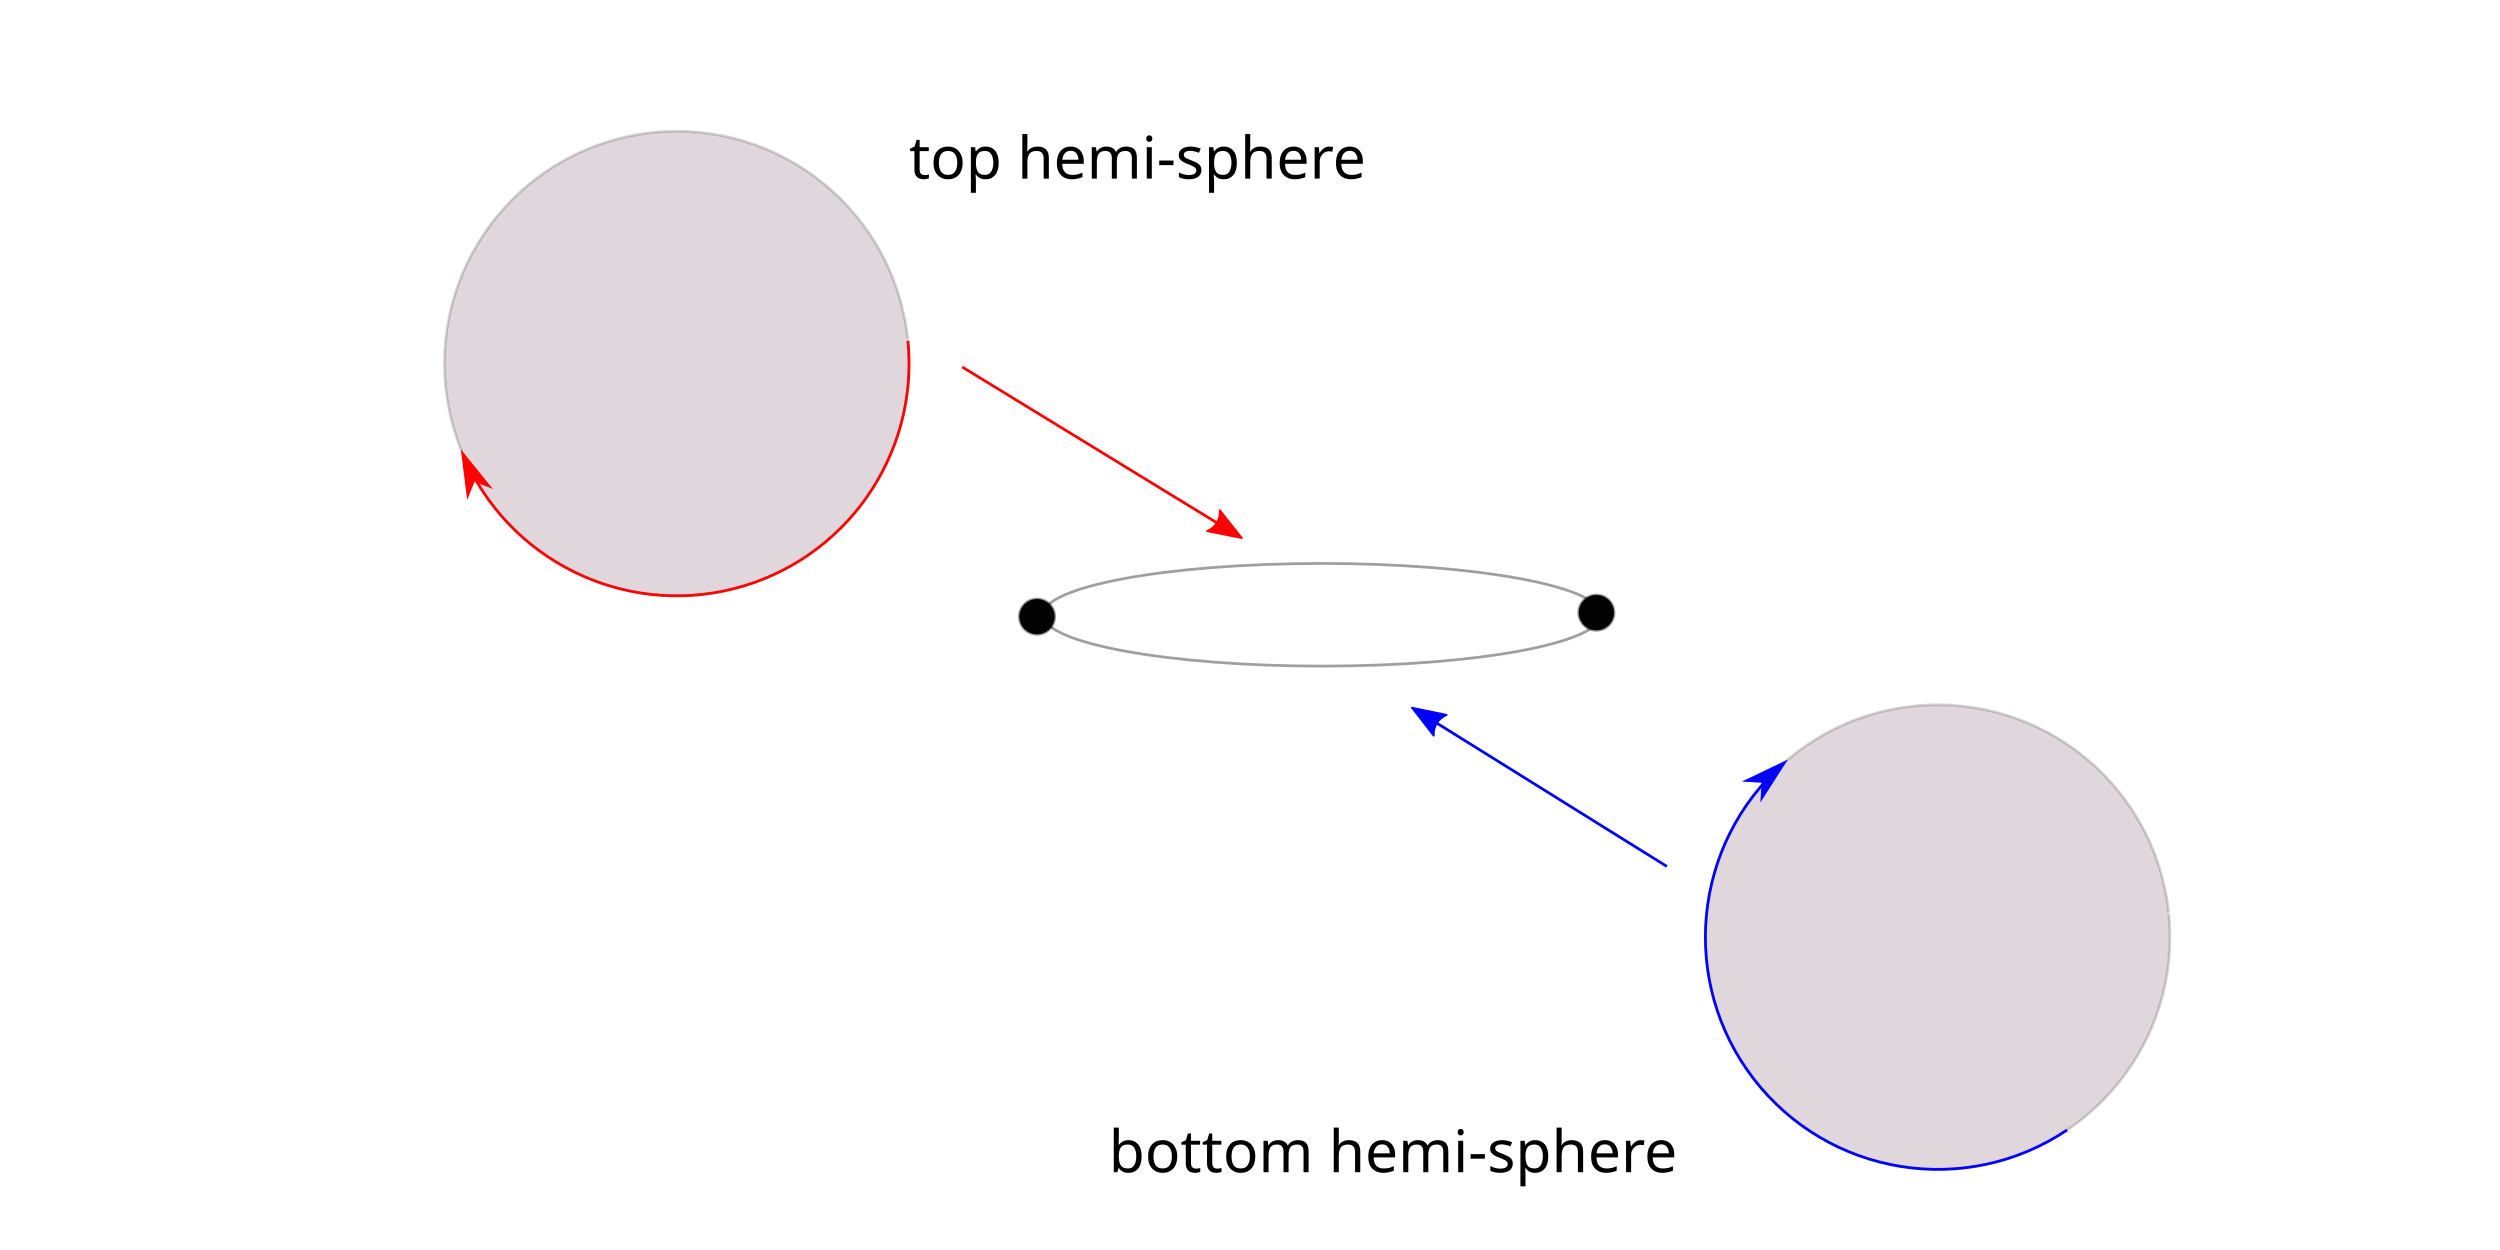
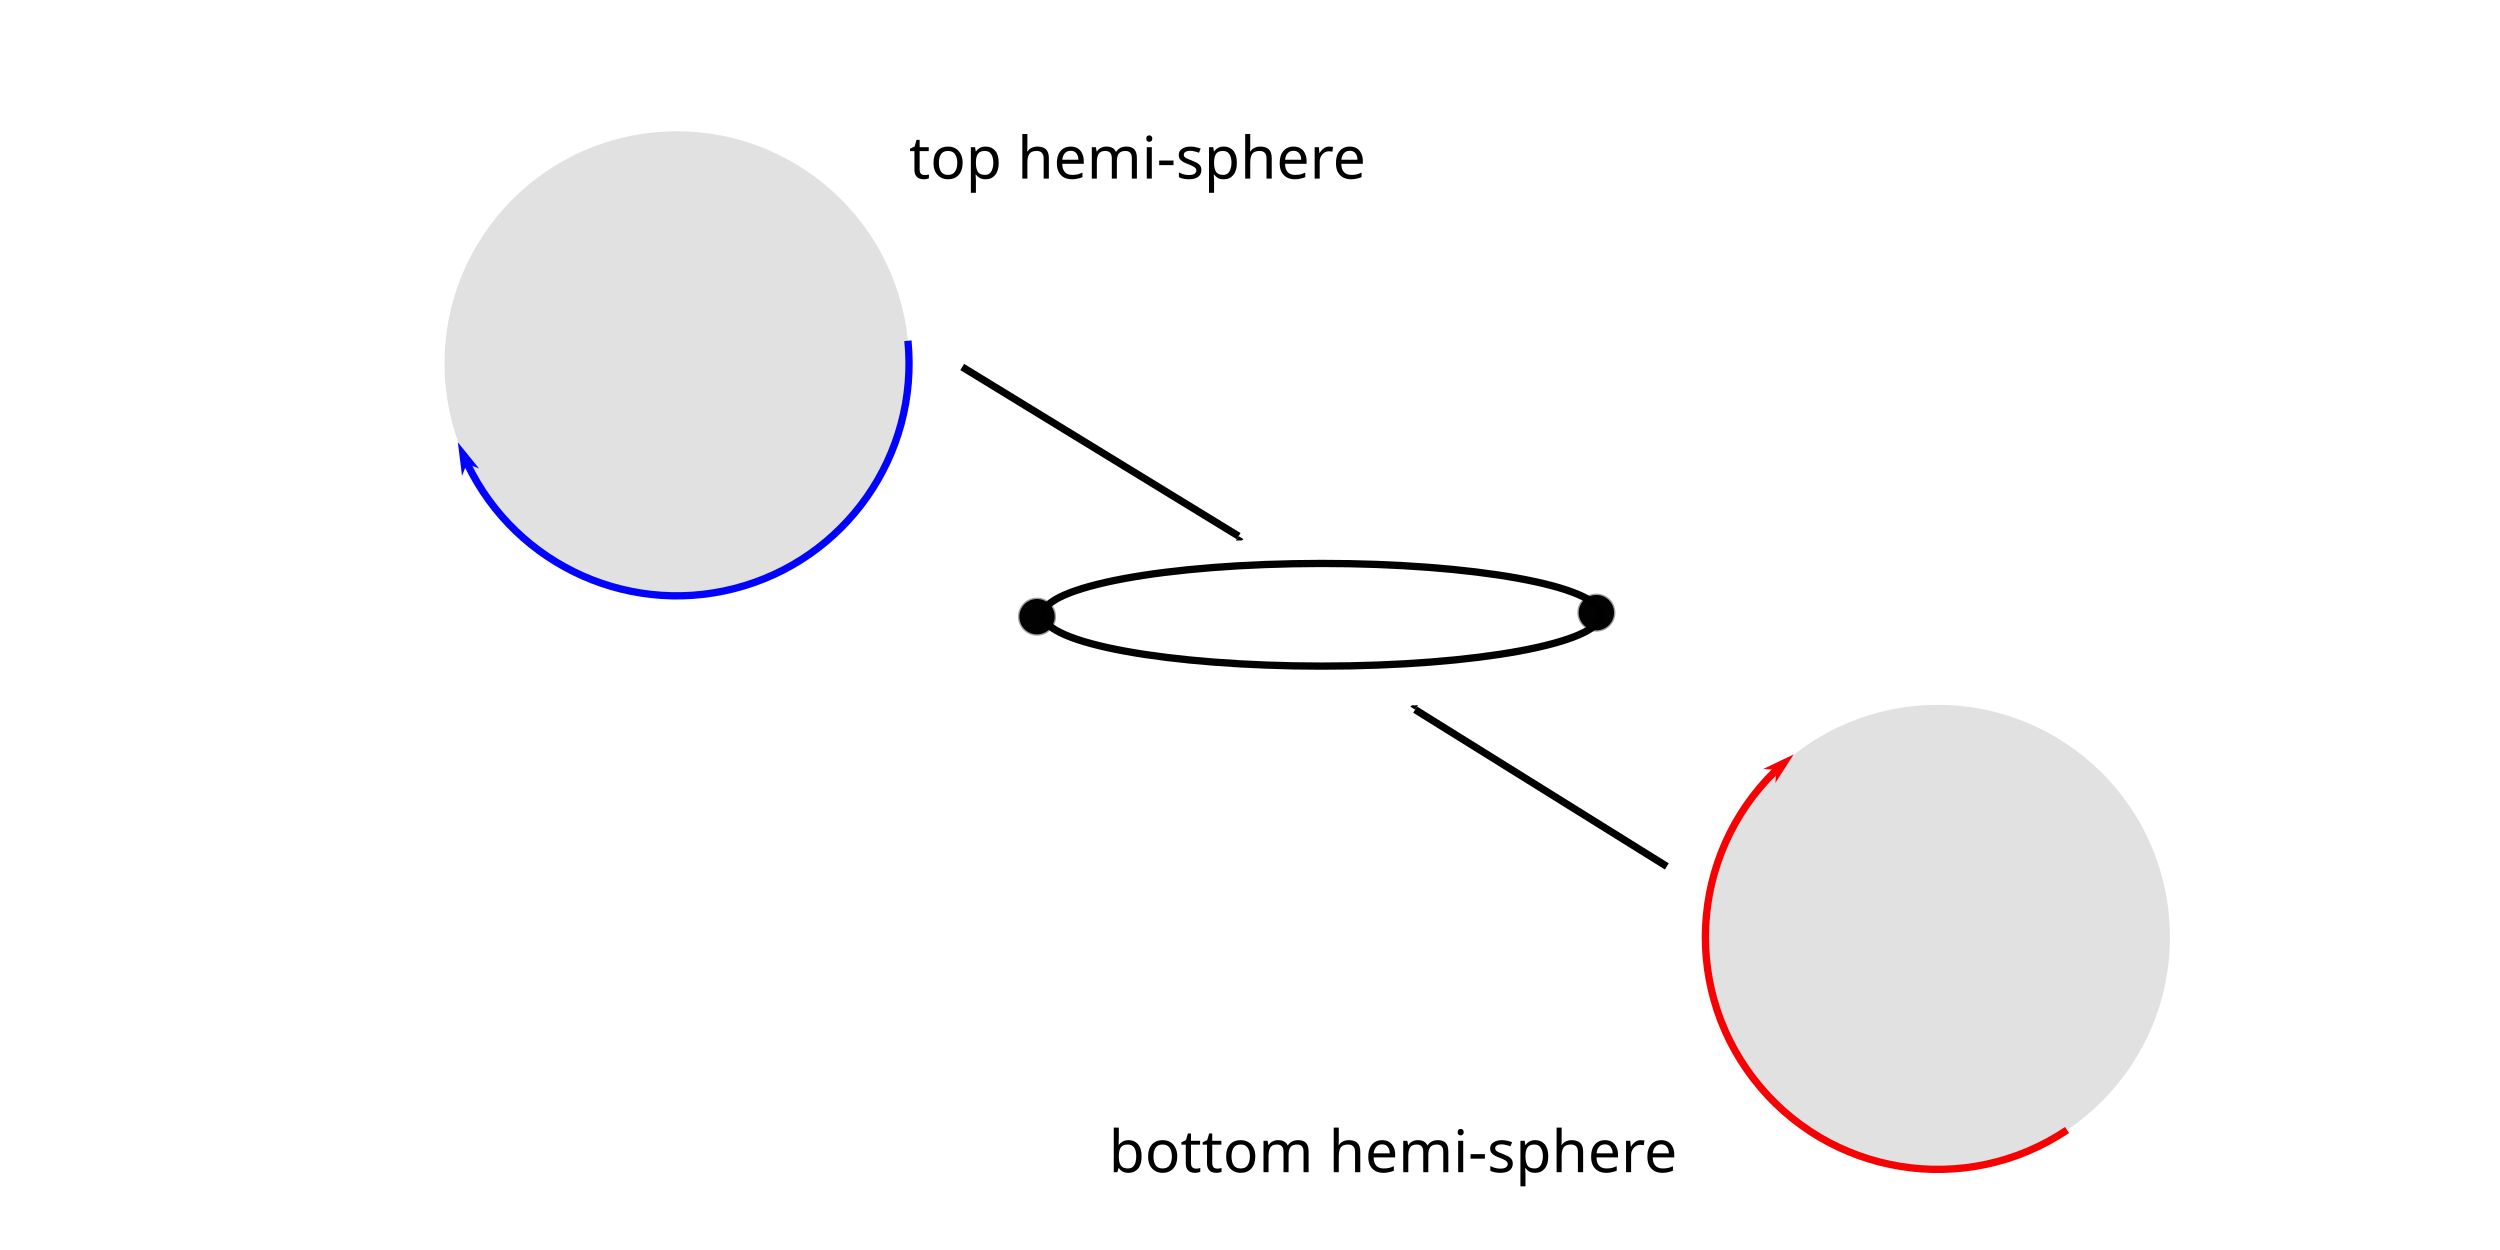
<svg xmlns="http://www.w3.org/2000/svg" width="240mm" height="120mm" viewBox="0 0 240 120" version="1.1" id="svg8">
  <defs id="defs2">
+     <marker style="overflow:visible;" id="marker1924" refX="0.0" refY="0.0" orient="auto">
+       <path transform="scale(0.2) rotate(180) translate(6,0)" style="fill-rule:evenodd;fill:context-stroke;stroke:context-stroke;stroke-width:1.0pt;" d="M 0.0,0.0 L 5.0,-5.0 L -12.5,0.0 L 5.0,5.0 L 0.0,0.0 z " id="path1922" />
+     </marker>
+     <marker style="overflow:visible;" id="Arrow1Send" refX="0.0" refY="0.0" orient="auto">
+       <path transform="scale(0.2) rotate(180) translate(6,0)" style="fill-rule:evenodd;fill:context-stroke;stroke:context-stroke;stroke-width:1.0pt;" d="M 0.0,0.0 L 5.0,-5.0 L -12.5,0.0 L 5.0,5.0 L 0.0,0.0 z " id="path1615" />
+     </marker>
    <linearGradient id="linearGradient4502">
      <stop style="stop-color:#000000;stop-opacity:1;" offset="0" id="stop4500" />
    </linearGradient>
    <marker style="overflow:visible;" id="Arrow2Lend" refX="0.0" refY="0.0" orient="auto">
      <path transform="scale(1.1) rotate(180) translate(1,0)" d="M 8.719,4.034 L -2.207,0.016 L 8.719,-4.002 C 6.973,-1.63 6.983,1.616 8.719,4.034 z " style="stroke:context-stroke;fill-rule:evenodd;fill:context-stroke;stroke-width:0.625;stroke-linejoin:round;" id="path1412" />
    </marker>
    <marker style="overflow:visible" id="Tail" refX="0.0" refY="0.0" orient="auto">
      <g transform="scale(-1.2)" id="g1439">
        <path style="fill:none;fill-rule:evenodd;stroke:context-stroke;stroke-width:0.8;stroke-linecap:round" d="M -3.805,-3.959 L 0.544,0" id="path1427" />
        <path style="fill:none;fill-rule:evenodd;stroke:context-stroke;stroke-width:0.8;stroke-linecap:round" d="M -1.287,-3.959 L 3.062,0" id="path1429" />
        <path style="fill:none;fill-rule:evenodd;stroke:context-stroke;stroke-width:0.8;stroke-linecap:round" d="M 1.305,-3.959 L 5.654,0" id="path1431" />
        <path style="fill:none;fill-rule:evenodd;stroke:context-stroke;stroke-width:0.8;stroke-linecap:round" d="M -3.805,4.178 L 0.544,0.22" id="path1433" />
        <path style="fill:none;fill-rule:evenodd;stroke:context-stroke;stroke-width:0.8;stroke-linecap:round" d="M -1.287,4.178 L 3.062,0.22" id="path1435" />
        <path style="fill:none;fill-rule:evenodd;stroke:context-stroke;stroke-width:0.8;stroke-linecap:round" d="M 1.305,4.178 L 5.654,0.22" id="path1437" />
      </g>
    </marker>
    <marker style="overflow:visible" id="Arrow1Lend" refX="0" refY="0" orient="auto">
      <path transform="matrix(-0.8,0,0,-0.8,-10,0)" style="fill:context-stroke;fill-rule:evenodd;stroke:context-stroke;stroke-width:1pt" d="M 0,0 5,-5 -12.5,0 5,5 Z" id="path4150" />
    </marker>
    <marker style="overflow:visible" id="Arrow1Lend-0" refX="0" refY="0" orient="auto">
      <path transform="matrix(-0.8,0,0,-0.8,-10,0)" style="fill:context-stroke;fill-rule:evenodd;stroke:context-stroke;stroke-width:1pt" d="M 0,0 5,-5 -12.5,0 5,5 Z" id="path4150-2" />
    </marker>
    <marker style="overflow:visible" id="Arrow2Lend-7" refX="0" refY="0" orient="auto">
      <path transform="matrix(-1.1,0,0,-1.1,-1.1,0)" d="M 8.719,4.034 -2.207,0.016 8.719,-4.002 c -1.745,2.372 -1.735,5.617 -6e-7,8.035 z" style="fill:context-stroke;fill-rule:evenodd;stroke:context-stroke;stroke-width:0.625;stroke-linejoin:round" id="path1412-9" />
    </marker>
+     <marker id="marker-arrow-2.654" orient="auto-start-reverse" refY="0" refX="0" markerHeight="3" markerWidth="2">
+       <g transform="scale(0.8573725)" id="g930">
+         <path d="M -1.554,2.072 C -1.425,1.295 0,0.13 0.389,0 0,-0.13 -1.425,-1.295 -1.554,-2.072" style="fill:none;stroke:#000000;stroke-width:{0.6};stroke-linecap:round;stroke-linejoin:round;stroke-miterlimit:10;stroke-dasharray:none;stroke-opacity:1�        inkscape:connector-curvature=" id="path928" />
+ 0" /&gt;
+    </g>
+     </marker>
+     <marker id="marker-arrow-2.654-9" orient="auto-start-reverse" refY="0" refX="0" markerHeight="3" markerWidth="2">
+       <g transform="scale(0.8573725)" id="g970">
+         <path d="M -1.554,2.072 C -1.425,1.295 0,0.13 0.389,0 0,-0.13 -1.425,-1.295 -1.554,-2.072" style="fill:none;stroke:#000000;stroke-width:{0.6};stroke-linecap:round;stroke-linejoin:round;stroke-miterlimit:10;stroke-dasharray:none;stroke-opacity:1�        inkscape:connector-curvature=" id="path968" />
+ 0" /&gt;
+    </g>
+     </marker>
+     <marker id="marker-arrow-2.654-8" orient="auto-start-reverse" refY="0" refX="0" markerHeight="3" markerWidth="2">
+       <g transform="scale(0.8573725)" id="g1486">
+         <path d="M -1.554,2.072 C -1.425,1.295 0,0.13 0.389,0 0,-0.13 -1.425,-1.295 -1.554,-2.072" style="fill:none;stroke:#000000;stroke-width:{0.6};stroke-linecap:round;stroke-linejoin:round;stroke-miterlimit:10;stroke-dasharray:none;stroke-opacity:1�        inkscape:connector-curvature=" id="path1484" />
+ 0" /&gt;
+    </g>
+     </marker>
+     <marker id="marker-arrow-2.654-0" orient="auto-start-reverse" refY="0" refX="0" markerHeight="3" markerWidth="2">
+       <g transform="scale(0.8573725)" id="g1526">
+         <path d="M -1.554,2.072 C -1.425,1.295 0,0.13 0.389,0 0,-0.13 -1.425,-1.295 -1.554,-2.072" style="fill:none;stroke:#000000;stroke-width:{0.6};stroke-linecap:round;stroke-linejoin:round;stroke-miterlimit:10;stroke-dasharray:none;stroke-opacity:1�        inkscape:connector-curvature=" id="path1524" />
+ 0" /&gt;
+    </g>
+     </marker>
  </defs>
  <g id="layer1" transform="translate(0,-177)">
    <path style="opacity:0.99;fill:#000000;fill-opacity:1;stroke:#000000;stroke-width:0.265;stroke-linejoin:round;stroke-miterlimit:4;stroke-dasharray:none;stroke-opacity:0.381" id="path869-6" d="m 154.941,235.647 a 1.697,1.697 0 0 1 -1.519,1.855 1.697,1.697 0 0 1 -1.857,-1.516 1.697,1.697 0 0 1 1.512,-1.86 1.697,1.697 0 0 1 1.863,1.509" />
    <path style="opacity:0.99;fill:#000000;fill-opacity:1;stroke:#000000;stroke-width:0.265;stroke-linejoin:round;stroke-miterlimit:4;stroke-dasharray:none;stroke-opacity:0.381" id="path869-6-3" d="m 101.243,236.033 a 1.697,1.697 0 0 1 -1.519,1.855 1.697,1.697 0 0 1 -1.857,-1.516 1.697,1.697 0 0 1 1.512,-1.86 1.697,1.697 0 0 1 1.863,1.509" />
-     <path style="opacity:0.99;fill:none;stroke:#000000;stroke-width:0.265;stroke-linejoin:round;stroke-miterlimit:4;stroke-dasharray:none;stroke-opacity:0.381" id="path865-4" d="m 153.562,235.535 a 26.782,4.928 0 0 1 -23.977,5.387 26.782,4.928 0 0 1 -29.319,-4.402 26.782,4.928 0 0 1 23.875,-5.402 26.782,4.928 0 0 1 29.402,4.383" />
-     <path style="font-variation-settings:normal;opacity:0.99;fill:#380024;fill-opacity:0.158;fill-rule:evenodd;stroke:#000000;stroke-width:0.265;stroke-linecap:butt;stroke-linejoin:round;stroke-miterlimit:4;stroke-dasharray:none;stroke-dashoffset:0;stroke-opacity:0.17;stop-color:#000000;stop-opacity:1" id="path55" d="M 87.16,209.711 A 22.298,22.298 0 0 1 67.197,234.087 22.298,22.298 0 0 1 42.787,214.166 22.298,22.298 0 0 1 62.665,189.721 22.298,22.298 0 0 1 87.144,209.556" />
-     <path style="font-variation-settings:normal;opacity:0.99;fill:none;fill-opacity:1;fill-rule:evenodd;stroke:#ff0000;stroke-width:0.265;stroke-linecap:butt;stroke-linejoin:round;stroke-miterlimit:4;stroke-dasharray:none;stroke-dashoffset:0;stroke-opacity:1;marker-end:url(#Arrow1Lend);stop-color:#000000;stop-opacity:1" id="path55-5" d="M 87.16,209.711 A 22.298,22.298 0 0 1 70.485,233.505 22.298,22.298 0 0 1 44.445,220.615" />
-     <path style="font-variation-settings:normal;opacity:0.99;fill:#380024;fill-opacity:0.158;fill-rule:evenodd;stroke:#000000;stroke-width:0.265;stroke-linecap:butt;stroke-linejoin:round;stroke-miterlimit:4;stroke-dasharray:none;stroke-dashoffset:0;stroke-opacity:0.17;stop-color:#000000;stop-opacity:1" id="path55-2" d="m 208.208,264.774 a 22.298,22.298 0 0 1 -19.963,24.375 22.298,22.298 0 0 1 -24.41,-19.92 22.298,22.298 0 0 1 19.878,-24.445 22.298,22.298 0 0 1 24.48,19.835" />
+     <path style="opacity:0.99;fill:none;stroke:black;stroke-width:0.702;stroke-linejoin:round;stroke-miterlimit:4;stroke-dasharray:none;stroke-opacity:1;fill-opacity:1;marker-start:none;marker-end:none" id="path865-4" d="m 153.562,235.535 a 26.782,4.928 0 0 1 -23.977,5.387 26.782,4.928 0 0 1 -29.319,-4.402 26.782,4.928 0 0 1 23.875,-5.402 26.782,4.928 0 0 1 29.402,4.383" />
+     <path style="font-variation-settings:normal;opacity:0.99;fill:black;fill-opacity:0.12;fill-rule:evenodd;stroke:none;stroke-width:0.265;stroke-linecap:butt;stroke-linejoin:round;stroke-miterlimit:4;stroke-dasharray:none;stroke-dashoffset:0;stroke-opacity:1;stop-color:#000000;stop-opacity:1;marker-start:none;marker-end:none" id="path55" d="M 87.16,209.711 A 22.298,22.298 0 0 1 67.197,234.087 22.298,22.298 0 0 1 42.787,214.166 22.298,22.298 0 0 1 62.665,189.721 22.298,22.298 0 0 1 87.144,209.556" />
+     <path style="font-variation-settings:normal;opacity:0.99;fill:none;fill-opacity:1;fill-rule:evenodd;stroke:#0000ff;stroke-width:0.702;stroke-linecap:butt;stroke-linejoin:round;stroke-miterlimit:4;stroke-dasharray:none;stroke-dashoffset:0;stroke-opacity:1;marker-end:url(#Arrow1Send);stop-color:#000000;stop-opacity:1;marker-start:none" id="path55-5" d="M 87.16,209.711 A 22.298,22.298 0 0 1 70.485,233.505 22.298,22.298 0 0 1 44.445,220.615" />
+     <path style="font-variation-settings:normal;opacity:0.99;fill:black;fill-opacity:0.12;fill-rule:evenodd;stroke:none;stroke-width:0.265;stroke-linecap:butt;stroke-linejoin:round;stroke-miterlimit:4;stroke-dasharray:none;stroke-dashoffset:0;stroke-opacity:1;stop-color:#000000;stop-opacity:1;marker-start:none;marker-end:none" id="path55-2" d="m 208.208,264.774 a 22.298,22.298 0 0 1 -19.963,24.375 22.298,22.298 0 0 1 -24.41,-19.92 22.298,22.298 0 0 1 19.878,-24.445 22.298,22.298 0 0 1 24.48,19.835" />
    <text xml:space="preserve" style="font-size:5.644px;line-height:1.25;font-family:sans-serif;letter-spacing:0px;word-spacing:0px;stroke-width:0.265" x="87.268" y="194.152" id="text1560">
      <tspan id="tspan1558" style="stroke-width:0.265" x="87.268" y="194.152">top hemi-sphere</tspan>
    </text>
    <text xml:space="preserve" style="font-size:5.644px;line-height:1.25;font-family:sans-serif;letter-spacing:0px;word-spacing:0px;stroke-width:0.265" x="106.436" y="289.532" id="text1560-0">
      <tspan id="tspan1558-3" style="stroke-width:0.265" x="106.436" y="289.532">bottom hemi-sphere</tspan>
    </text>
-     <path style="font-variation-settings:normal;opacity:0.99;fill:none;fill-opacity:1;fill-rule:evenodd;stroke:#0000ff;stroke-width:0.265;stroke-linecap:butt;stroke-linejoin:round;stroke-miterlimit:4;stroke-dasharray:none;stroke-dashoffset:0;stroke-opacity:1;marker-end:url(#Arrow1Lend-0);stop-color:#000000;stop-opacity:1" id="path55-5-4" d="m 198.438,285.481 a 22.298,22.298 0 0 1 -30.073,-4.893 22.298,22.298 0 0 1 2.883,-30.331" />
-     <path style="fill:none;stroke:#0000ff;stroke-width:0.265px;stroke-linecap:butt;stroke-linejoin:miter;stroke-opacity:1;marker-end:url(#Arrow2Lend)" d="m 160.015,260.176 c -8.053,-5.017 -16.107,-10.034 -24.161,-15.051" id="path1321" />
-     <path style="fill:none;stroke:#ff0000;stroke-width:0.265px;stroke-linecap:butt;stroke-linejoin:miter;stroke-opacity:1;marker-end:url(#Arrow2Lend-7)" d="m 92.372,212.231 c 0,0 26.537,16.239 26.537,16.239" id="path1321-0" />
+     <path style="font-variation-settings:normal;opacity:0.99;fill:none;fill-opacity:1;fill-rule:evenodd;stroke:#f60000;stroke-width:0.702;stroke-linecap:butt;stroke-linejoin:round;stroke-miterlimit:4;stroke-dasharray:none;stroke-dashoffset:0;stroke-opacity:1;marker-end:url(#marker1924);stop-color:#000000;stop-opacity:1;marker-start:none" id="path55-5-4" d="m 198.438,285.481 a 22.298,22.298 0 0 1 -30.073,-4.893 22.298,22.298 0 0 1 2.883,-30.331" />
+     <path style="fill:none;stroke:black;stroke-width:0.702;stroke-linecap:butt;stroke-linejoin:miter;stroke-opacity:1;marker-end:url(#marker-arrow-2.654);stroke-dasharray:none;fill-opacity:1;marker-start:none" d="m 160.015,260.176 c -8.053,-5.017 -16.107,-10.034 -24.161,-15.051" id="path1321" />
+     <path style="fill:none;stroke:black;stroke-width:0.702;stroke-linecap:butt;stroke-linejoin:miter;stroke-opacity:1;marker-end:url(#marker-arrow-2.654);stroke-dasharray:none;fill-opacity:1;marker-start:none" d="m 92.372,212.231 c 0,0 26.537,16.239 26.537,16.239" id="path1321-0" />
  </g>
</svg>
